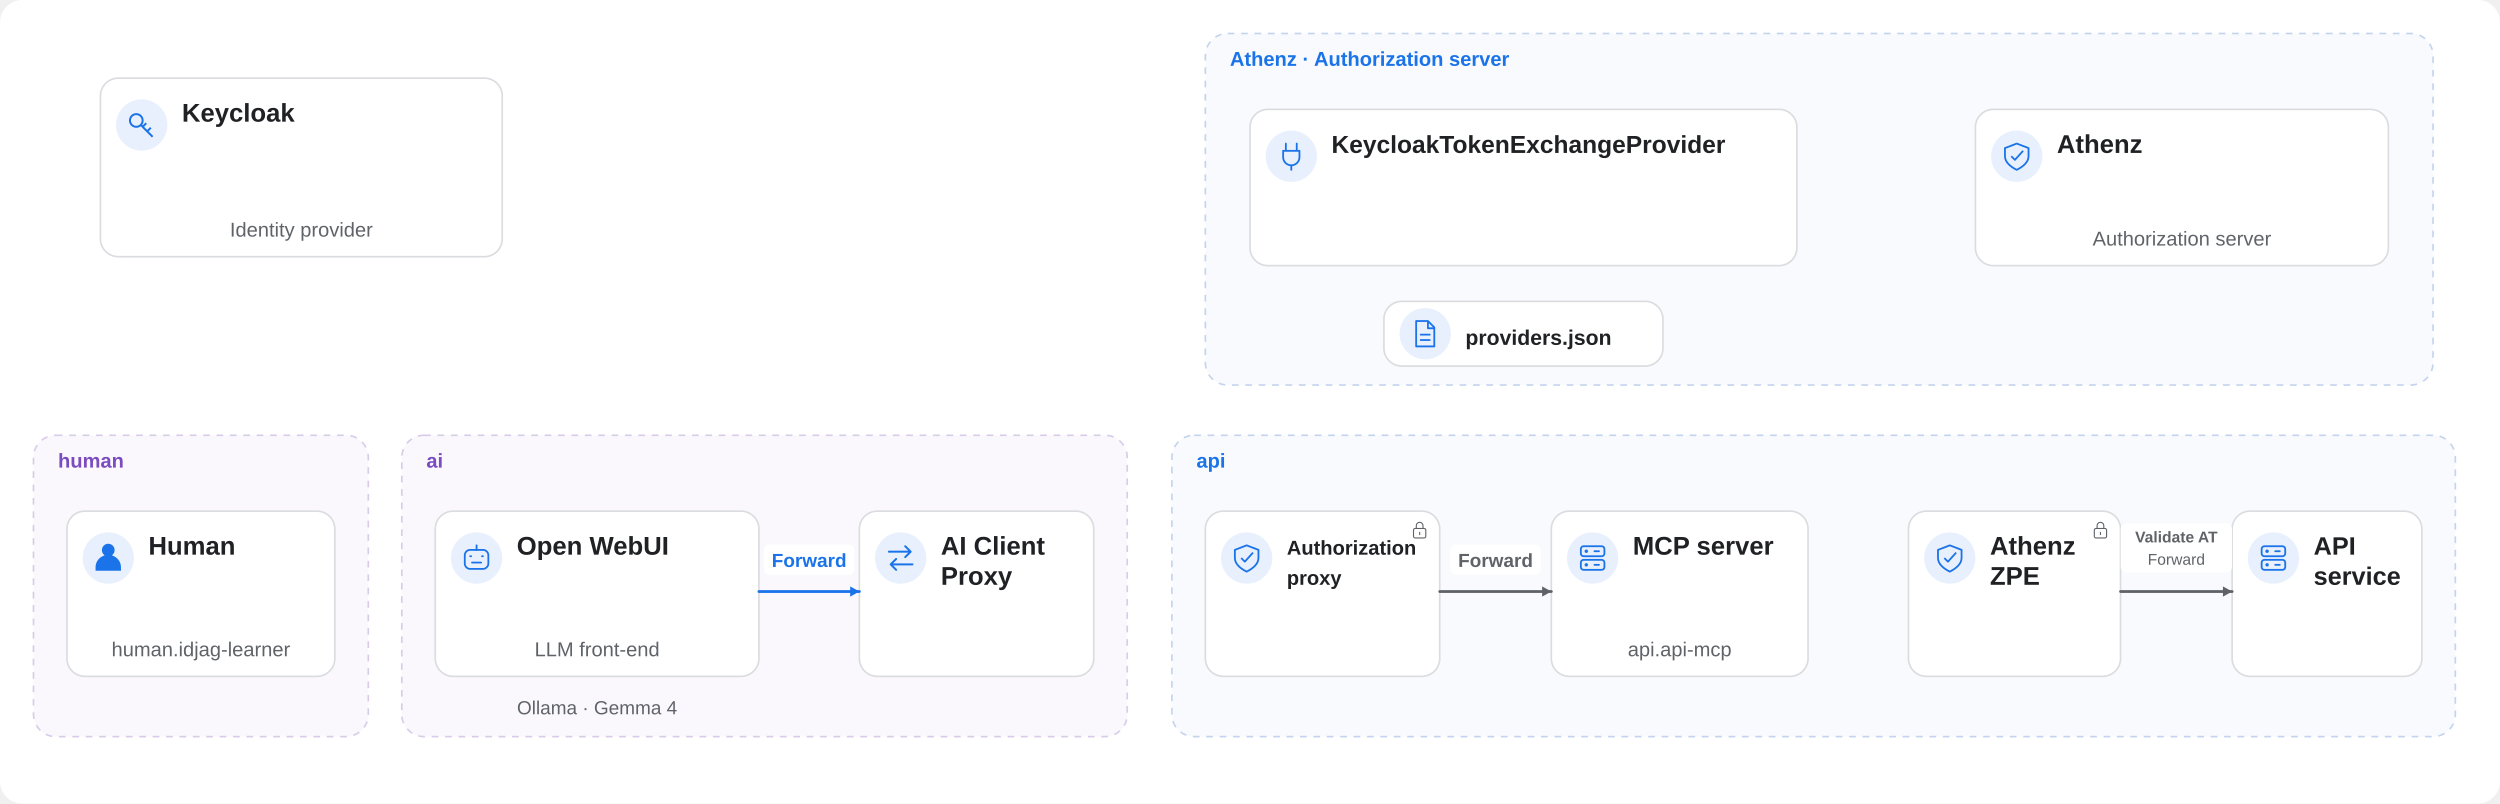
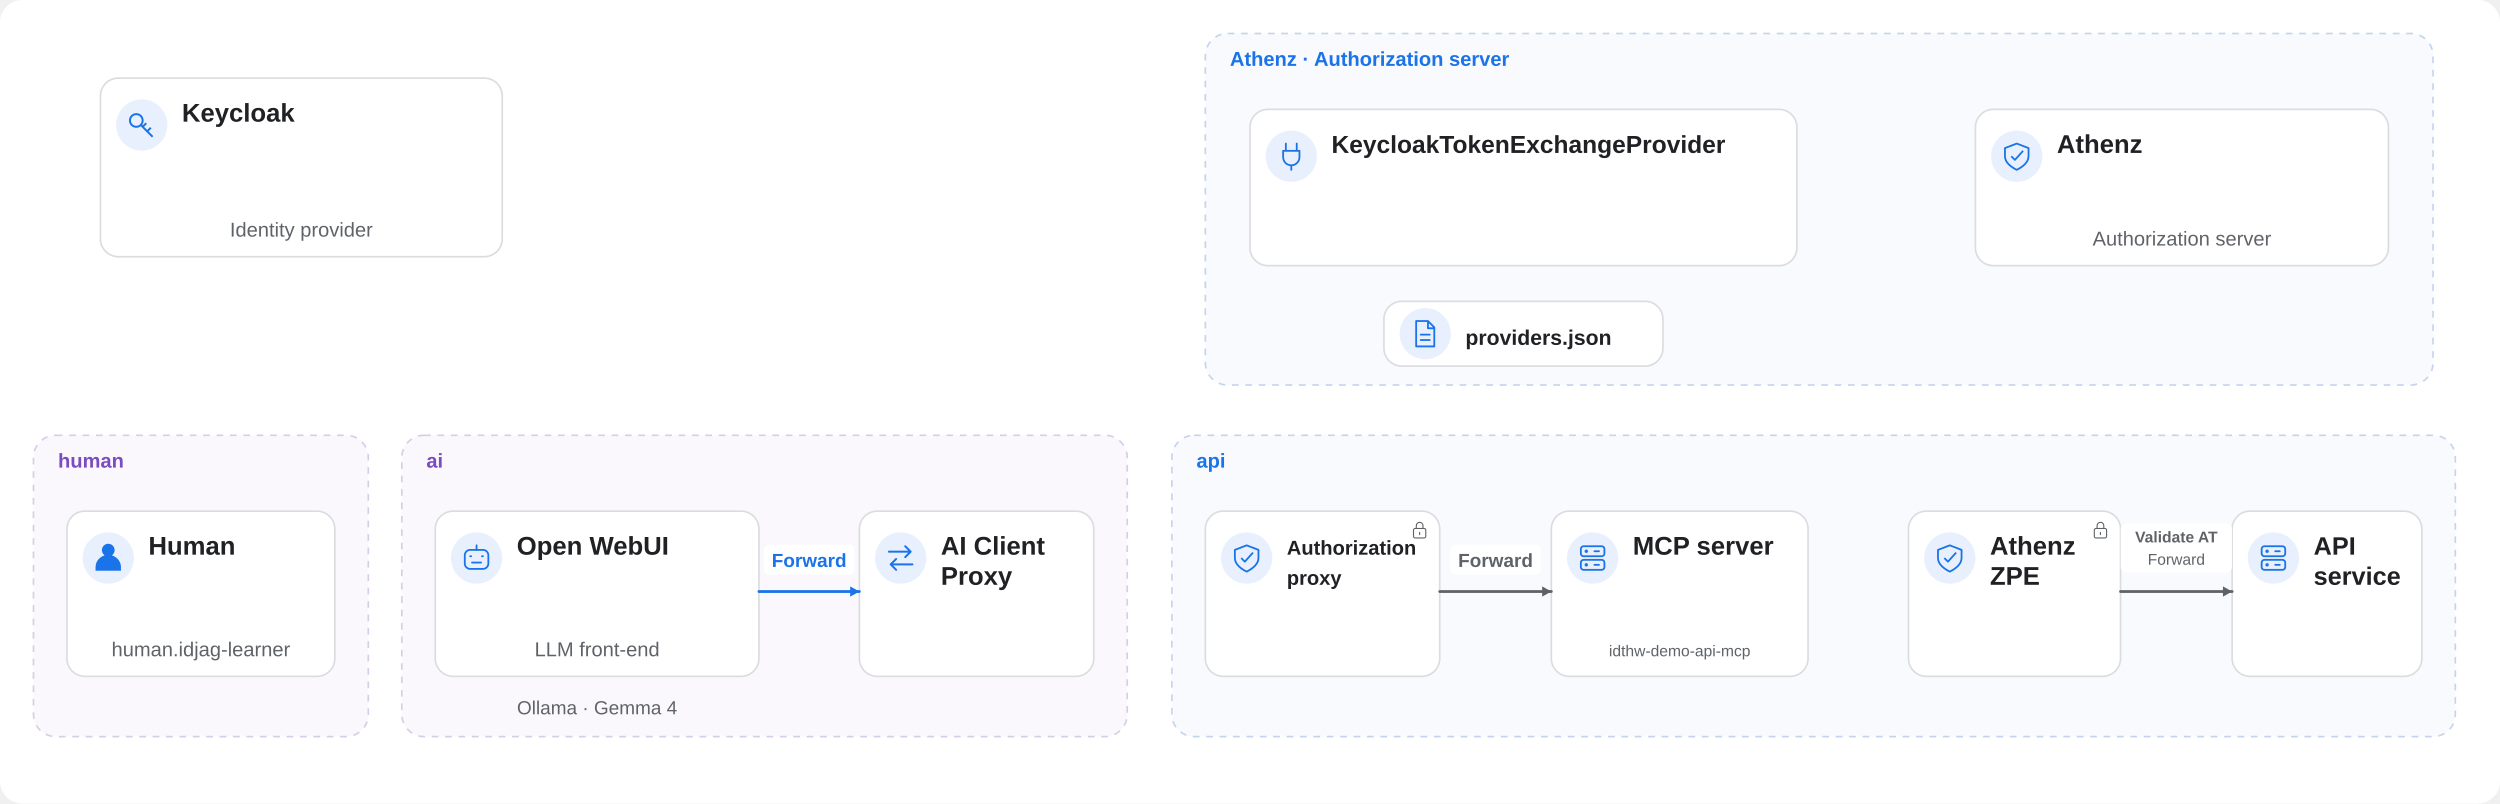
<svg xmlns="http://www.w3.org/2000/svg" width="2240" height="720" viewBox="0 0 2240 720" role="img" aria-labelledby="title description">
  <defs>
    <marker id="arrow-blue" viewBox="0 0 12 12" refX="10" refY="6" markerWidth="11" markerHeight="11" markerUnits="userSpaceOnUse" orient="auto">
      <path d="m1 1 9 5-9 5Z" fill="#1a73e8" />
    </marker>
    <marker id="arrow-green" viewBox="0 0 12 12" refX="10" refY="6" markerWidth="11" markerHeight="11" markerUnits="userSpaceOnUse" orient="auto">
      <path d="m1 1 9 5-9 5Z" fill="#188038" />
    </marker>
    <marker id="arrow-red" viewBox="0 0 12 12" refX="10" refY="6" markerWidth="11" markerHeight="11" markerUnits="userSpaceOnUse" orient="auto">
      <path d="m1 1 9 5-9 5Z" fill="#c5221f" />
    </marker>
    <marker id="arrow-gray" viewBox="0 0 12 12" refX="10" refY="6" markerWidth="11" markerHeight="11" markerUnits="userSpaceOnUse" orient="auto">
      <path d="m1 1 9 5-9 5Z" fill="#5f6368" />
    </marker>
    <marker id="arrow-purple" viewBox="0 0 12 12" refX="10" refY="6" markerWidth="11" markerHeight="11" markerUnits="userSpaceOnUse" orient="auto">
      <path d="m1 1 9 5-9 5Z" fill="#7b4cc0" />
    </marker>
    <g id="human" fill="currentColor">
      <path d="M12 13a7 7 0 1 1 8 0c6 2 10 7 10 13v4H2v-4c0-6 4-11 10-13Z" />
    </g>
    <g id="server" fill="none" stroke="currentColor" stroke-width="2" stroke-linecap="round">
      <rect x="3" y="3" width="26" height="11" rx="3" />
      <rect x="3" y="18" width="26" height="11" rx="3" />
      <path d="M18 8.5h5m-5 15h5" />
      <circle cx="9" cy="8.5" r="1" />
      <circle cx="9" cy="23.5" r="1" />
    </g>
    <g id="shield" fill="none" stroke="currentColor" stroke-width="2" stroke-linejoin="round">
      <path d="M16 2 29 7v9c0 7-7 12-13 15C10 28 3 23 3 16V7Z" />
      <path d="m10 16 4 4 9-10" />
    </g>
    <g id="key" fill="none" stroke="currentColor" stroke-width="2.2" stroke-linejoin="round">
      <circle cx="10" cy="11" r="7" />
      <path d="m15 16 13 13m-6-6 4-4m-9-1 4-4" />
    </g>
    <g id="agent" fill="none" stroke="currentColor" stroke-width="2" stroke-linecap="round">
      <rect x="3" y="7" width="26" height="21" rx="6" />
      <path d="M16 7V2m-5 19h10M9 14h1m12 0h1" />
    </g>
    <g id="exchange" fill="none" stroke="currentColor" stroke-width="2.2" stroke-linecap="round" stroke-linejoin="round">
      <path d="M3 9h24m-6-6 6 6-6 6M29 23H5m6-6-6 6 6 6" />
    </g>
    <g id="plugin" fill="none" stroke="currentColor" stroke-width="2" stroke-linecap="round" stroke-linejoin="round">
      <path d="M10 2v8m12-8v8M7 10h18v7a9 9 0 0 1-18 0Zm9 16v5" />
    </g>
    <g id="file" fill="none" stroke="currentColor" stroke-width="2" stroke-linecap="round" stroke-linejoin="round">
      <path d="M6 2h13l7 7v21H6Zm13 0v8h7M11 17h10m-10 6h10" />
    </g>
    <g id="lock" fill="none" stroke="currentColor" stroke-width="2" stroke-linecap="round">
      <rect x="5" y="13" width="22" height="17" rx="3" />
      <path d="M10 13V8a6 6 0 0 1 12 0v5m-6 7v4" />
    </g>
  </defs>
  <rect width="2240" height="720" rx="20" fill="#fff" />
  <g font-family="Arial, Helvetica, sans-serif">
    <rect x="90" y="70" width="360" height="160" rx="16" fill="#fff" stroke="#dadce0" stroke-width="1.5" />
    <circle cx="127" cy="112" r="23" fill="#e8f0fe" />
    <use href="#key" transform="translate(114 99) scale(.8125)" color="#1a73e8" />
    <text x="163" y="109" text-anchor="start" fill="#202124" font-size="23" font-weight="700">Keycloak</text>
    <text x="270" y="212" text-anchor="middle" fill="#5f6368" font-size="18" font-weight="400">Identity provider</text>
    <rect x="1080" y="30" width="1100" height="315" rx="20" fill="#f8fafd" stroke="#c4d4ee" stroke-width="1.5" stroke-dasharray="6 6" />
    <text x="1102" y="59" text-anchor="start" fill="#1a73e8" font-size="18" font-weight="600">Athenz · Authorization server</text>
    <rect x="1120" y="98" width="490" height="140" rx="16" fill="#fff" stroke="#dadce0" stroke-width="1.5" />
    <circle cx="1157" cy="140" r="23" fill="#e8f0fe" />
    <use href="#plugin" transform="translate(1144 127) scale(.8125)" color="#1a73e8" />
    <text x="1193" y="137" text-anchor="start" fill="#202124" font-size="22" font-weight="700">KeycloakTokenExchangeProvider</text>
    <rect x="1770" y="98" width="370" height="140" rx="16" fill="#fff" stroke="#dadce0" stroke-width="1.5" />
    <circle cx="1807" cy="140" r="23" fill="#e8f0fe" />
    <use href="#shield" transform="translate(1794 127) scale(.8125)" color="#1a73e8" />
    <text x="1843" y="137" text-anchor="start" fill="#202124" font-size="23" font-weight="700">Athenz</text>
    <text x="1955" y="220" text-anchor="middle" fill="#5f6368" font-size="18" font-weight="400">Authorization server</text>
    <rect x="1240" y="270" width="250" height="58" rx="16" fill="#fff" stroke="#dadce0" stroke-width="1.5" />
    <circle cx="1277" cy="299" r="23" fill="#e8f0fe" />
    <use href="#file" transform="translate(1264 286) scale(.8125)" color="#1a73e8" />
    <text x="1313" y="309" text-anchor="start" fill="#202124" font-size="19" font-weight="700">providers.json</text>
    <g transform="translate(0 -320)">
      <rect x="30" y="710" width="300" height="270" rx="20" fill="#faf8fd" stroke="#d8cce9" stroke-width="1.5" stroke-dasharray="6 6" />
      <text x="52" y="739" text-anchor="start" fill="#7b4cc0" font-size="18" font-weight="600">human</text>
      <rect x="360" y="710" width="650" height="270" rx="20" fill="#faf8fd" stroke="#d8cce9" stroke-width="1.5" stroke-dasharray="6 6" />
      <text x="382" y="739" text-anchor="start" fill="#7b4cc0" font-size="18" font-weight="600">ai</text>
      <rect x="1050" y="710" width="1150" height="270" rx="20" fill="#f8fafd" stroke="#c4d4ee" stroke-width="1.5" stroke-dasharray="6 6" />
      <text x="1072" y="739" text-anchor="start" fill="#1a73e8" font-size="18" font-weight="600">api</text>
      <rect x="60" y="778" width="240" height="148" rx="16" fill="#fff" stroke="#dadce0" stroke-width="1.5" />
      <circle cx="97" cy="820" r="23" fill="#e8f0fe" />
      <use href="#human" transform="translate(84 807) scale(.8125)" color="#1a73e8" />
      <text x="133" y="817" text-anchor="start" fill="#202124" font-size="23" font-weight="700">Human</text>
      <text x="180" y="908" text-anchor="middle" fill="#5f6368" font-size="18" font-weight="400">human.idjag-learner</text>
      <rect x="390" y="778" width="290" height="148" rx="16" fill="#fff" stroke="#dadce0" stroke-width="1.5" />
      <circle cx="427" cy="820" r="23" fill="#e8f0fe" />
      <use href="#agent" transform="translate(414 807) scale(.8125)" color="#1a73e8" />
      <text x="463" y="817" text-anchor="start" fill="#202124" font-size="23" font-weight="700">Open WebUI</text>
      <text x="535" y="908" text-anchor="middle" fill="#5f6368" font-size="18" font-weight="400">LLM front-end</text>
      <text x="535" y="960" text-anchor="middle" fill="#5f6368" font-size="17" font-weight="400">Ollama · Gemma 4</text>
      <rect x="770" y="778" width="210" height="148" rx="16" fill="#fff" stroke="#dadce0" stroke-width="1.5" />
      <circle cx="807" cy="820" r="23" fill="#e8f0fe" />
      <use href="#exchange" transform="translate(794 807) scale(.8125)" color="#1a73e8" />
      <text x="843" y="817" text-anchor="start" fill="#202124" font-size="23" font-weight="700">AI Client</text>
      <text x="843" y="844" text-anchor="start" fill="#202124" font-size="23" font-weight="700">Proxy</text>
      <rect x="1080" y="778" width="210" height="148" rx="16" fill="#fff" stroke="#dadce0" stroke-width="1.5" />
      <circle cx="1117" cy="820" r="23" fill="#e8f0fe" />
      <use href="#shield" transform="translate(1104 807) scale(.8125)" color="#1a73e8" />
      <text x="1153" y="817" text-anchor="start" fill="#202124" font-size="17.997" font-weight="700">Authorization</text>
      <text x="1153" y="844" text-anchor="start" fill="#202124" font-size="17.997" font-weight="700">proxy</text>
      <use href="#lock" transform="translate(1264 787) scale(.5)" color="#5f6368" />
      <rect x="1390" y="778" width="230" height="148" rx="16" fill="#fff" stroke="#dadce0" stroke-width="1.5" />
      <circle cx="1427" cy="820" r="23" fill="#e8f0fe" />
      <use href="#server" transform="translate(1414 807) scale(.8125)" color="#1a73e8" />
      <text x="1463" y="817" text-anchor="start" fill="#202124" font-size="23" font-weight="700">MCP server</text>
-       <text x="1505" y="908" text-anchor="middle" fill="#5f6368" font-size="18" font-weight="400">api.api-mcp</text>
+       <text x="1505" y="908" text-anchor="middle" fill="#5f6368" font-size="14" font-weight="400">idthw-demo-api-mcp</text>
      <rect x="1710" y="778" width="190" height="148" rx="16" fill="#fff" stroke="#dadce0" stroke-width="1.5" />
      <circle cx="1747" cy="820" r="23" fill="#e8f0fe" />
      <use href="#shield" transform="translate(1734 807) scale(.8125)" color="#1a73e8" />
      <text x="1783" y="817" text-anchor="start" fill="#202124" font-size="23" font-weight="700">Athenz</text>
      <text x="1783" y="844" text-anchor="start" fill="#202124" font-size="23" font-weight="700">ZPE</text>
      <use href="#lock" transform="translate(1874 787) scale(.5)" color="#5f6368" />
      <rect x="2000" y="778" width="170" height="148" rx="16" fill="#fff" stroke="#dadce0" stroke-width="1.5" />
      <circle cx="2037" cy="820" r="23" fill="#e8f0fe" />
      <use href="#server" transform="translate(2024 807) scale(.8125)" color="#1a73e8" />
      <text x="2073" y="817" text-anchor="start" fill="#202124" font-size="22.642" font-weight="700">API</text>
      <text x="2073" y="844" text-anchor="start" fill="#202124" font-size="22.642" font-weight="700">service</text>
      <path d="M1290 850 L1390 850" fill="none" stroke="#5f6368" stroke-width="2.5" stroke-linecap="round" stroke-linejoin="round" marker-end="url(#arrow-gray)" />
      <path d="M1900 850 L2000 850" fill="none" stroke="#5f6368" stroke-width="2.5" stroke-linecap="round" stroke-linejoin="round" marker-end="url(#arrow-gray)" />
    </g>
    <path d="M680 530 L770 530" fill="none" stroke="#1a73e8" stroke-width="2.5" stroke-linecap="round" stroke-linejoin="round" marker-end="url(#arrow-blue)" />
    <g transform="translate(0 -320)">
      <rect x="1299.465" y="808" width="81.07" height="27" rx="5" fill="#fff" />
      <text x="1340" y="828" text-anchor="middle" fill="#5f6368" font-size="17" font-weight="600">Forward</text>
      <rect x="1900.19" y="789" width="99.62" height="44" rx="5" fill="#fff" />
      <text x="1950" y="806" text-anchor="middle" fill="#5f6368" font-size="14" font-weight="600">Validate AT</text>
      <text x="1950" y="826" text-anchor="middle" fill="#5f6368" font-size="14">Forward</text>
    </g>
    <rect x="684.465" y="488" width="81.07" height="27" rx="5" fill="#fff" />
    <text x="725" y="508" text-anchor="middle" fill="#1a73e8" font-size="17" font-weight="600">Forward</text>
  </g>
</svg>
